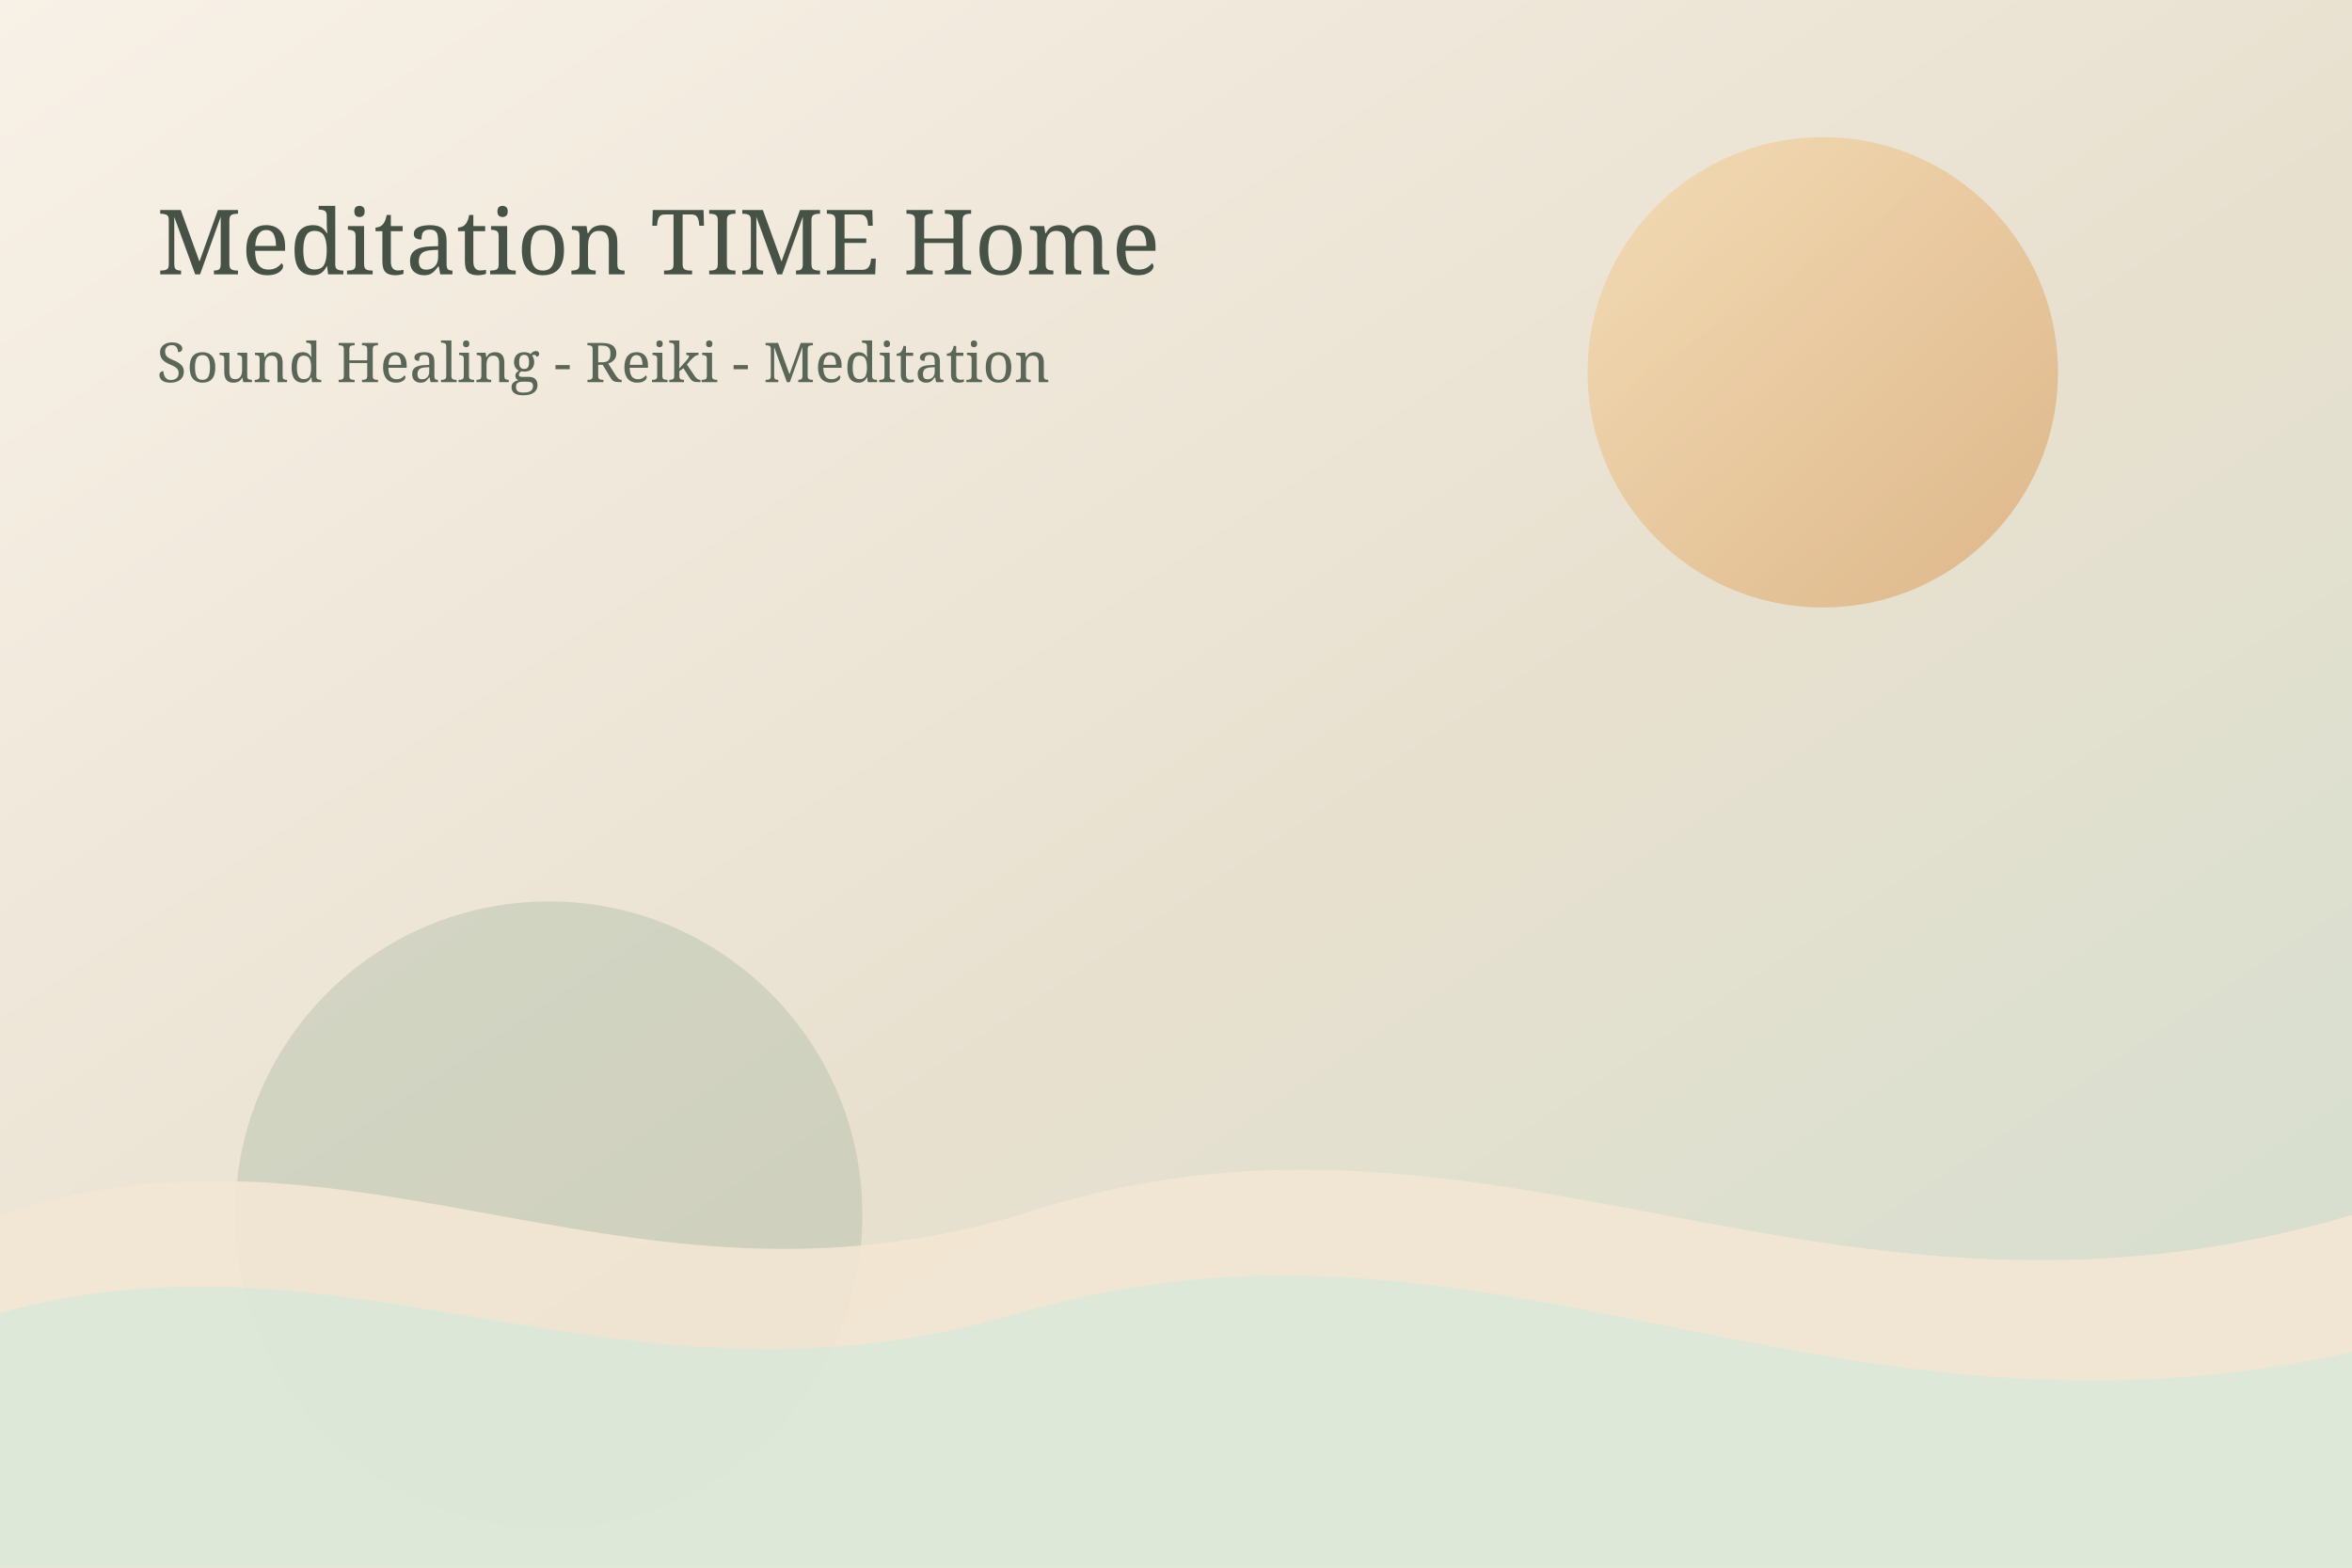
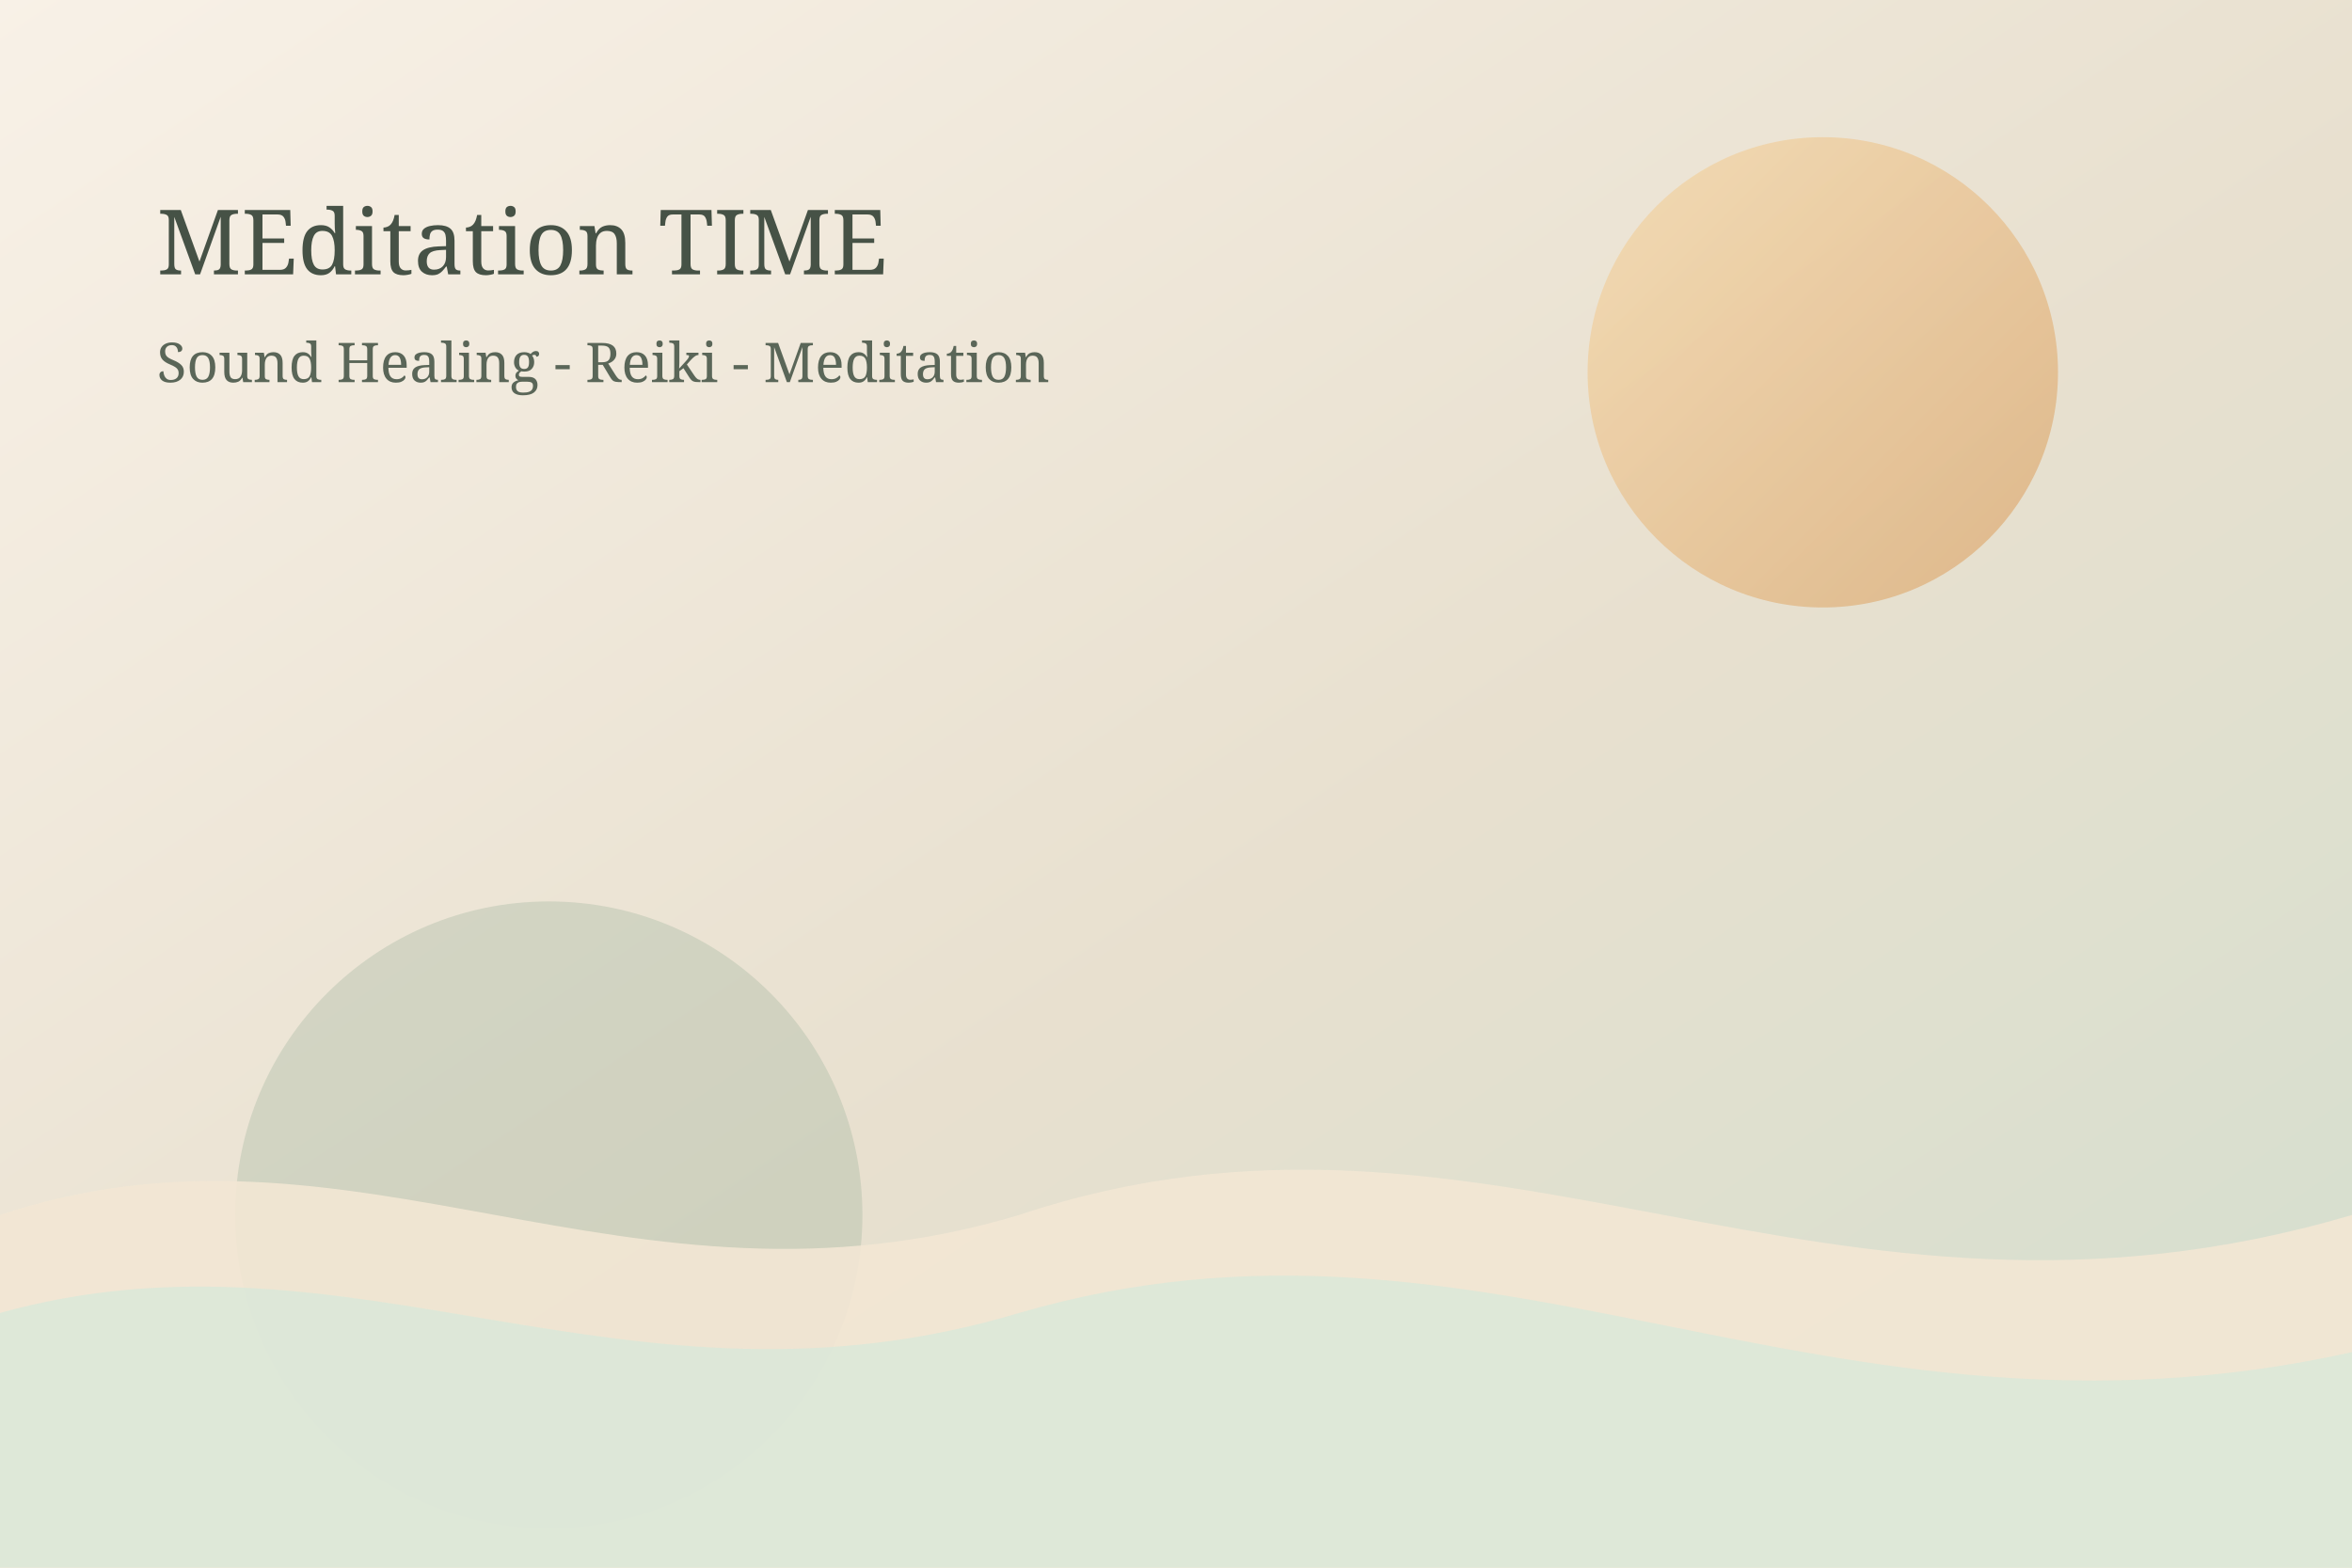
<svg xmlns="http://www.w3.org/2000/svg" width="1200" height="800" viewBox="0 0 1200 800" role="img" aria-labelledby="title desc">
  <defs>
    <linearGradient id="bg" x1="0" y1="0" x2="1" y2="1">
      <stop offset="0%" stop-color="#f8f1e7" />
      <stop offset="55%" stop-color="#e8e0cf" />
      <stop offset="100%" stop-color="#d2dfcf" />
    </linearGradient>
    <linearGradient id="orb" x1="0" y1="0" x2="1" y2="1">
      <stop offset="0%" stop-color="#f7d6a0" />
      <stop offset="100%" stop-color="#d89b5c" />
    </linearGradient>
  </defs>
  <rect width="1200" height="800" fill="url(#bg)" />
  <circle cx="930" cy="190" r="120" fill="url(#orb)" opacity="0.6" />
  <circle cx="280" cy="620" r="160" fill="#9ab099" opacity="0.32" />
  <path d="M0 620 C180 560 320 680 520 620 C760 540 930 700 1200 620 L1200 800 L0 800 Z" fill="#f3e7d4" opacity="0.9" />
  <path d="M0 670 C180 620 320 730 520 670 C760 600 930 750 1200 690 L1200 800 L0 800 Z" fill="#dce8d8" opacity="0.9" />
-   <text x="80" y="140" fill="#465246" font-size="46" font-family="Georgia, serif">Meditation TIME Home</text>
+   <text x="80" y="140" fill="#465246" font-size="46" font-family="Georgia, serif">MEditation TIME</text>
  <text x="80" y="195" fill="#5a6658" font-size="28" font-family="Georgia, serif">Sound Healing - Reiki - Meditation</text>
</svg>
